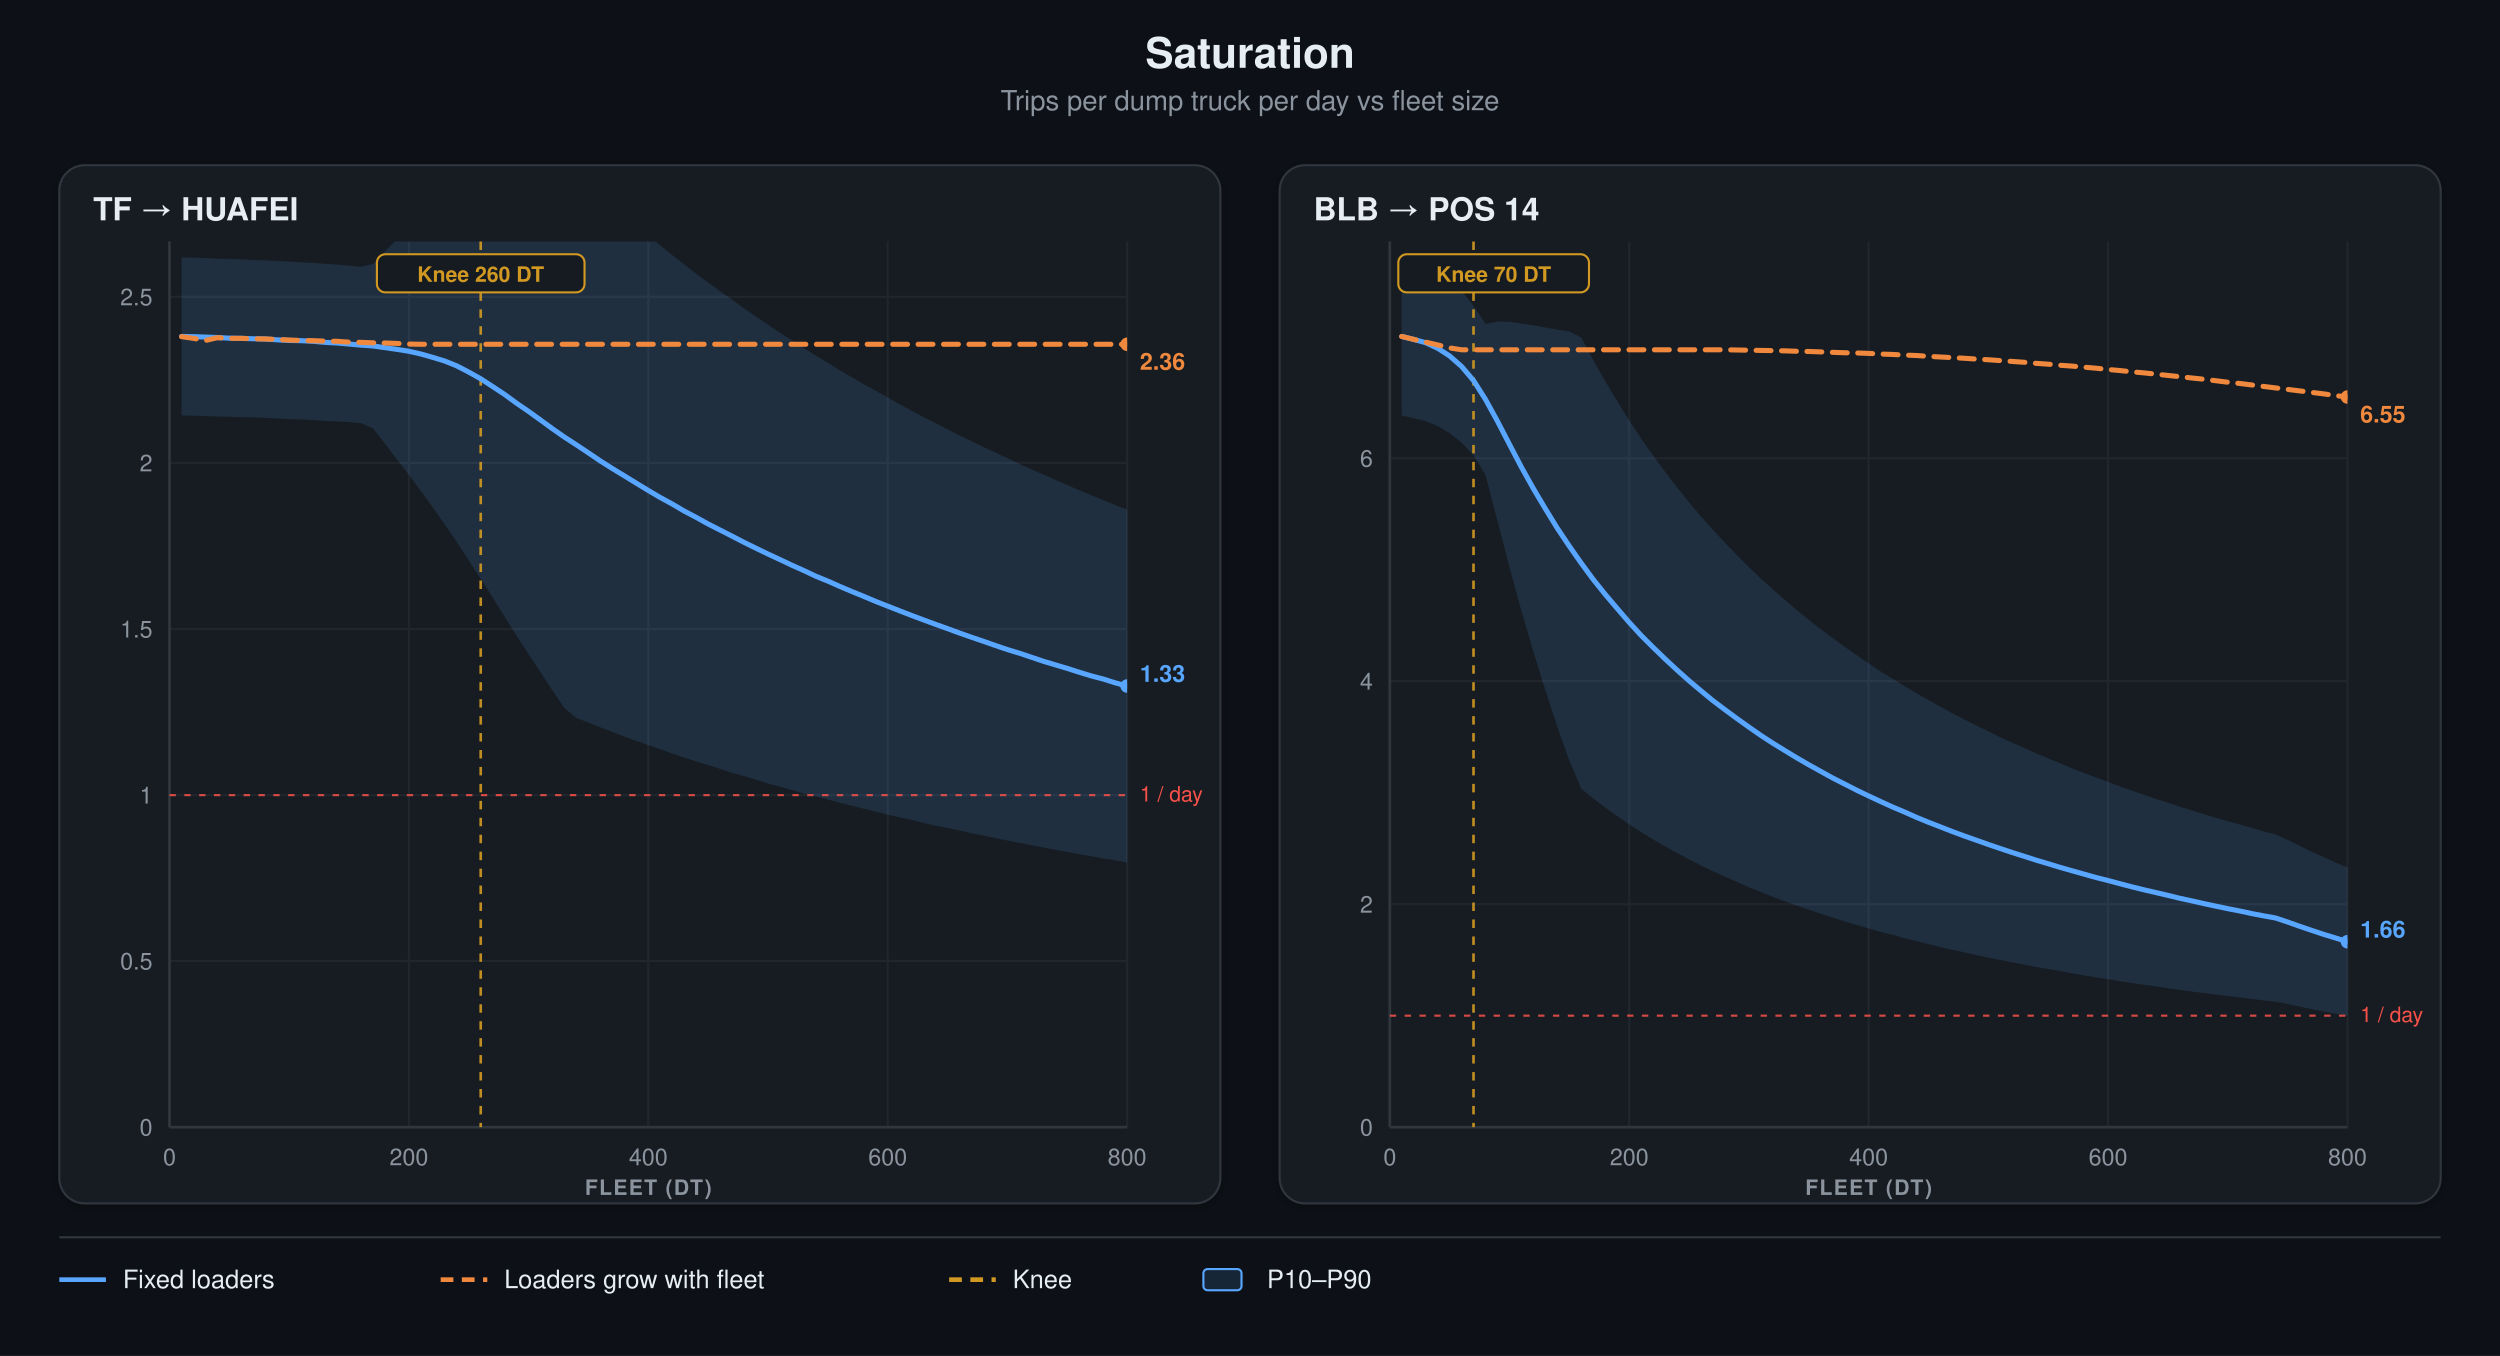
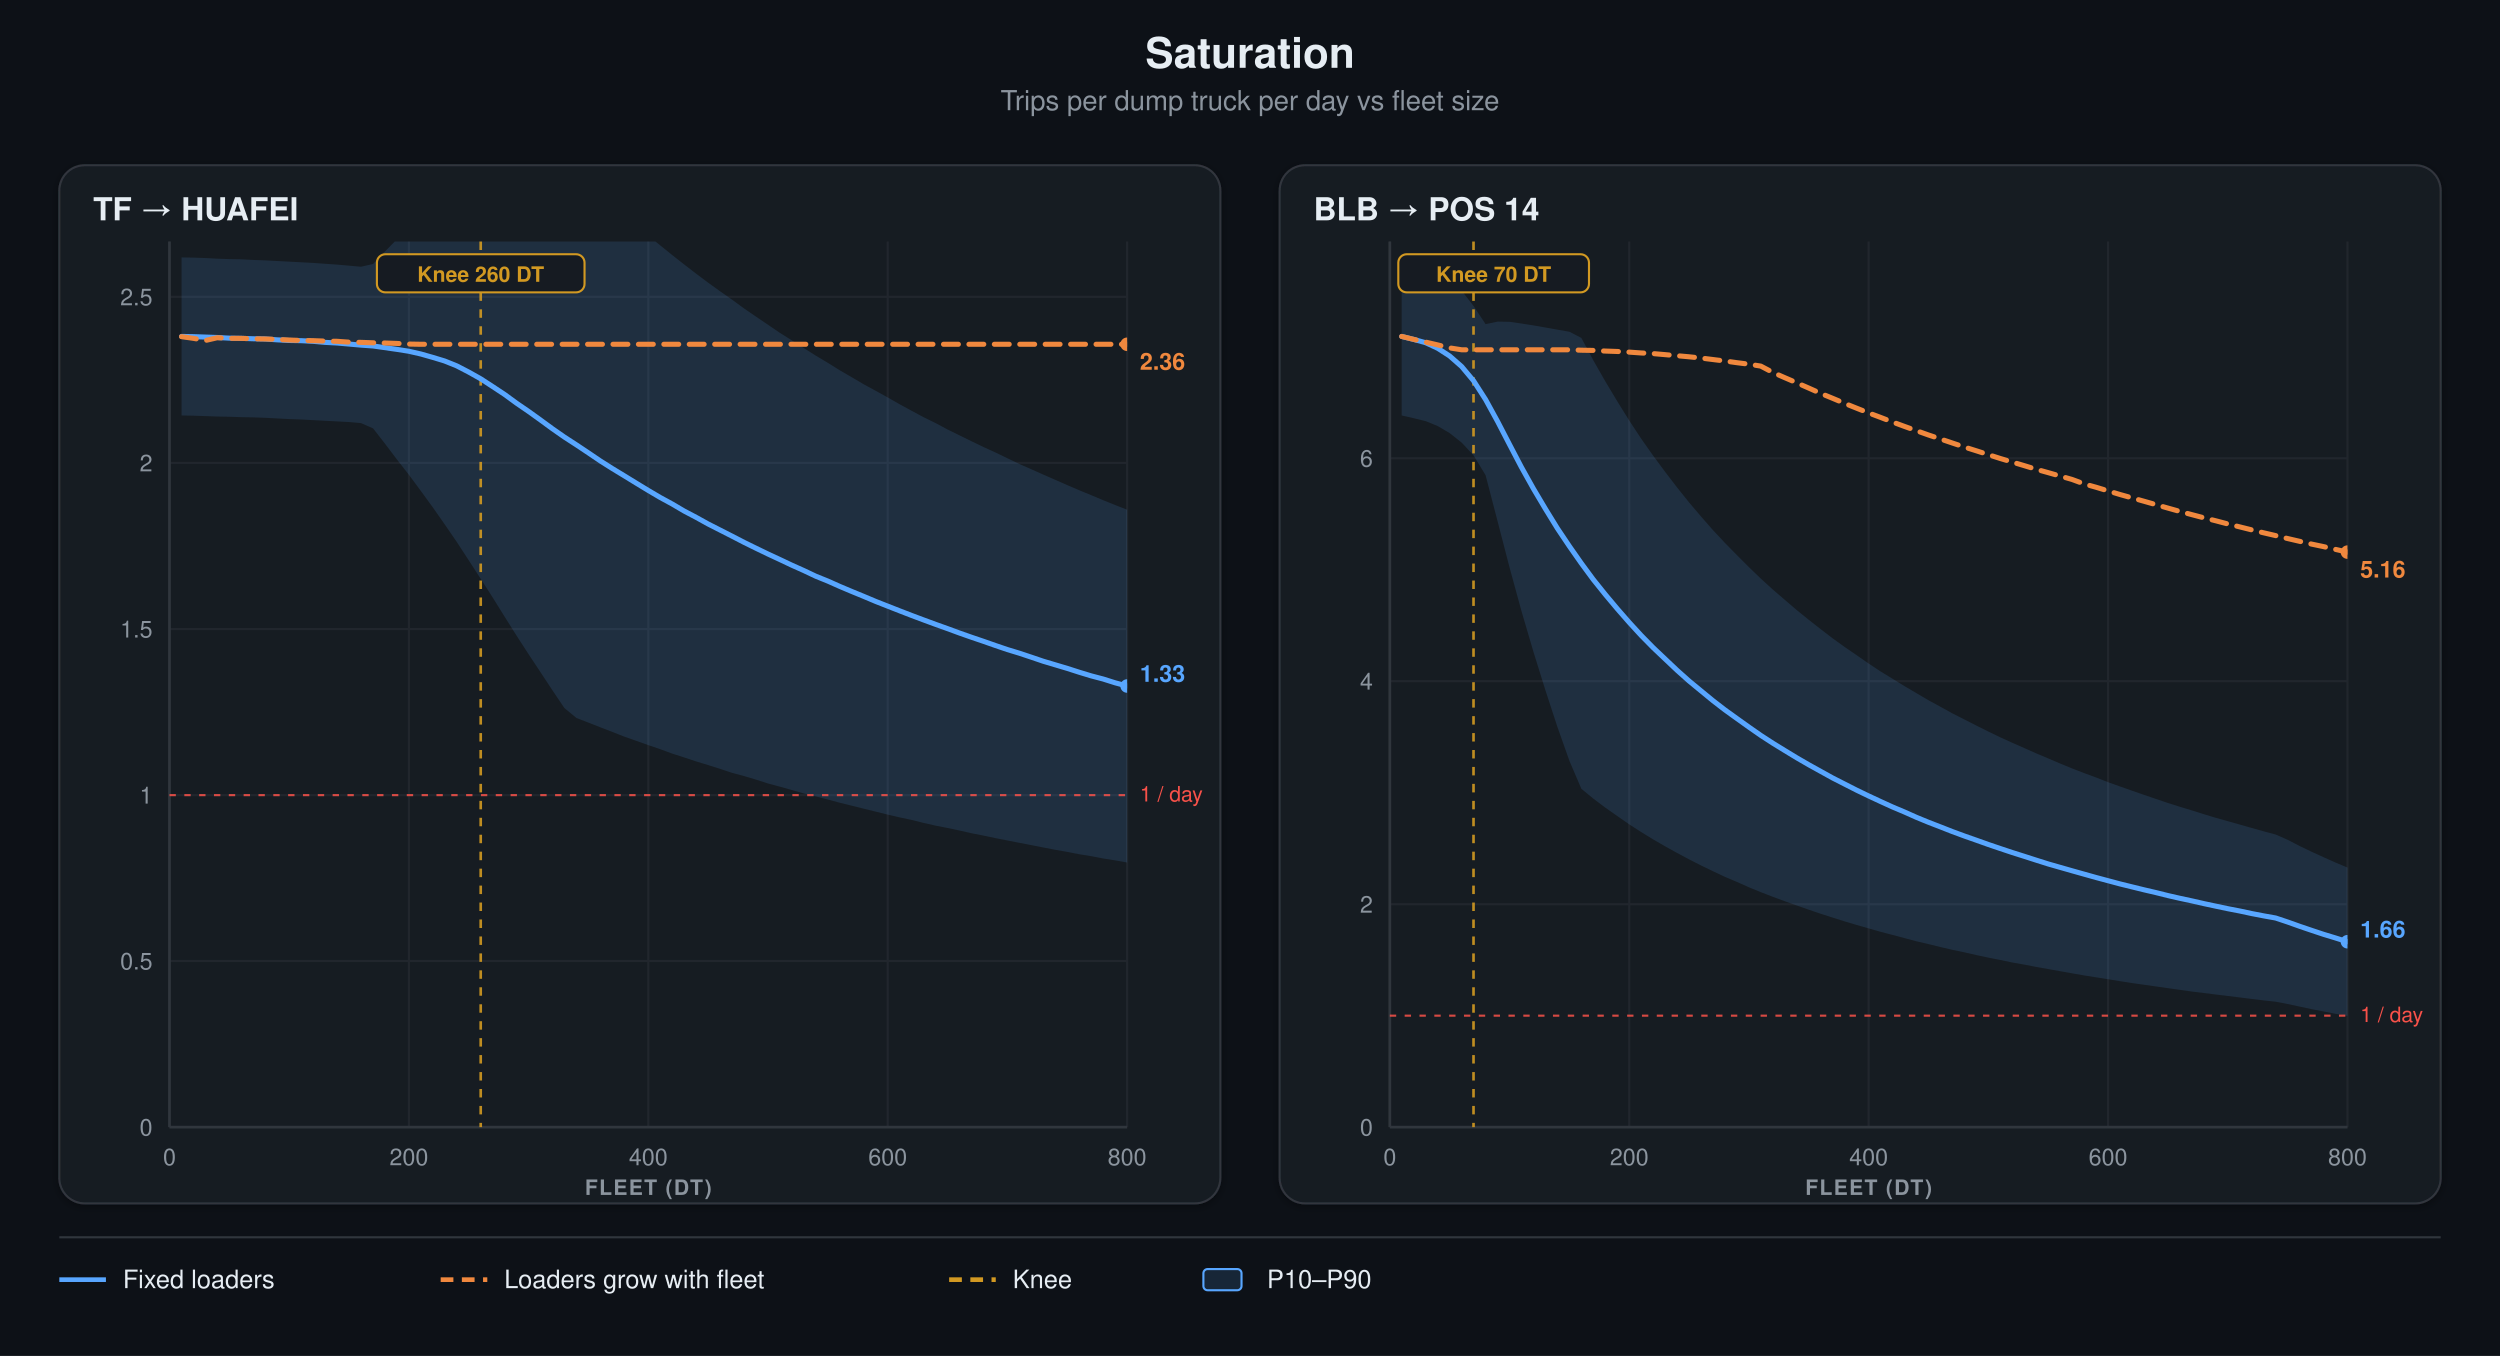
<svg xmlns="http://www.w3.org/2000/svg" width="1180" height="640" viewBox="0 0 1180 640" font-family="ui-sans-serif,system-ui,-apple-system,Segoe UI,Helvetica,Arial,sans-serif">
  <rect width="1180" height="640" fill="#0d1117" />
  <text x="590" y="32" fill="#e6edf3" font-size="20" font-weight="700" text-anchor="middle">Saturation</text>
  <text x="590" y="52" fill="#8b949e" font-size="13" text-anchor="middle">Trips per dump truck per day vs fleet size</text>
  <defs>
    <filter id="sc-soft" x="-5%" y="-5%" width="110%" height="110%">
      <feDropShadow dx="0" dy="1" stdDeviation="2" flood-color="#000" flood-opacity=".35" />
    </filter>
  </defs>
  <g filter="url(#sc-soft)">
    <rect x="28.0" y="78.0" width="548.0" height="490.0" rx="12" fill="#161b22" stroke="#30363d" />
  </g>
  <text x="44.0" y="104.0" fill="#e6edf3" font-size="15" font-weight="700">TF → HUAFEI</text>
  <clipPath id="sc-clip-0">
    <rect x="80.0" y="114.0" width="452.0" height="418.0" />
  </clipPath>
  <line x1="80.0" y1="532.0" x2="532.0" y2="532.0" stroke="#21262d" stroke-width="1" />
  <text x="72.0" y="536.0" fill="#8b949e" font-size="11" text-anchor="end" style="font-variant-numeric:tabular-nums">0</text>
  <line x1="80.0" y1="453.6" x2="532.0" y2="453.6" stroke="#21262d" stroke-width="1" />
  <text x="72.0" y="457.6" fill="#8b949e" font-size="11" text-anchor="end" style="font-variant-numeric:tabular-nums">0.5</text>
  <line x1="80.0" y1="375.3" x2="532.0" y2="375.3" stroke="#21262d" stroke-width="1" />
  <text x="72.0" y="379.3" fill="#8b949e" font-size="11" text-anchor="end" style="font-variant-numeric:tabular-nums">1</text>
  <line x1="80.0" y1="296.9" x2="532.0" y2="296.9" stroke="#21262d" stroke-width="1" />
  <text x="72.0" y="300.9" fill="#8b949e" font-size="11" text-anchor="end" style="font-variant-numeric:tabular-nums">1.5</text>
  <line x1="80.0" y1="218.5" x2="532.0" y2="218.5" stroke="#21262d" stroke-width="1" />
  <text x="72.0" y="222.5" fill="#8b949e" font-size="11" text-anchor="end" style="font-variant-numeric:tabular-nums">2</text>
  <line x1="80.0" y1="140.1" x2="532.0" y2="140.1" stroke="#21262d" stroke-width="1" />
  <text x="72.0" y="144.1" fill="#8b949e" font-size="11" text-anchor="end" style="font-variant-numeric:tabular-nums">2.5</text>
  <line x1="80.0" y1="114.0" x2="80.0" y2="532.0" stroke="#21262d" stroke-width="1" />
  <text x="80.0" y="550.0" fill="#8b949e" font-size="11" text-anchor="middle" style="font-variant-numeric:tabular-nums">0</text>
  <line x1="193.0" y1="114.0" x2="193.0" y2="532.0" stroke="#21262d" stroke-width="1" />
  <text x="193.0" y="550.0" fill="#8b949e" font-size="11" text-anchor="middle" style="font-variant-numeric:tabular-nums">200</text>
  <line x1="306.0" y1="114.0" x2="306.0" y2="532.0" stroke="#21262d" stroke-width="1" />
  <text x="306.0" y="550.0" fill="#8b949e" font-size="11" text-anchor="middle" style="font-variant-numeric:tabular-nums">400</text>
  <line x1="419.0" y1="114.0" x2="419.0" y2="532.0" stroke="#21262d" stroke-width="1" />
  <text x="419.0" y="550.0" fill="#8b949e" font-size="11" text-anchor="middle" style="font-variant-numeric:tabular-nums">600</text>
  <line x1="532.0" y1="114.0" x2="532.0" y2="532.0" stroke="#21262d" stroke-width="1" />
  <text x="532.0" y="550.0" fill="#8b949e" font-size="11" text-anchor="middle" style="font-variant-numeric:tabular-nums">800</text>
  <line x1="80.0" y1="114.0" x2="80.0" y2="532.0" stroke="#30363d" stroke-width="1.25" />
  <line x1="80.0" y1="532.0" x2="532.0" y2="532.0" stroke="#30363d" stroke-width="1.25" />
  <text x="306.0" y="564.0" fill="#8b949e" font-size="10" font-weight="700" letter-spacing=".06em" text-anchor="middle">FLEET (DT)</text>
  <g clip-path="url(#sc-clip-0)">
    <polygon points="85.7,121.5 91.3,121.6 97.0,121.8 102.6,122.1 108.2,122.3 113.9,122.4 119.5,122.7 125.2,122.9 130.8,123.2 136.5,123.5 142.2,123.8 147.8,124.1 153.4,124.5 159.1,124.9 164.8,125.4 170.4,125.9 176.1,124.6 181.7,118.7 187.3,113.0 193.0,107.5 198.7,102.5 204.3,97.7 209.9,93.4 215.6,89.8 221.2,86.8 226.9,84.5 232.6,82.8 238.2,81.5 243.8,80.6 249.5,79.8 255.2,79.2 260.8,78.7 266.4,78.2 272.1,81.4 277.8,86.5 283.4,91.7 289.1,96.9 294.7,101.7 300.4,106.6 306.0,111.3 311.6,115.8 317.3,120.4 322.9,124.8 328.6,129.2 334.2,133.4 339.9,137.5 345.6,141.5 351.2,145.6 356.9,149.5 362.5,153.3 368.1,157.1 373.8,160.7 379.4,164.3 385.1,167.9 390.8,171.3 396.4,174.8 402.1,178.1 407.7,181.4 413.4,184.5 419.0,187.6 424.6,190.8 430.3,193.9 435.9,196.9 441.6,199.7 447.2,202.7 452.9,205.5 458.6,208.3 464.2,211.0 469.9,213.6 475.5,216.3 481.1,219.0 486.8,221.5 492.4,224.0 498.1,226.5 503.8,229.0 509.4,231.4 515.0,233.7 520.7,236.1 526.4,238.4 532.0,240.6 532.0,407.1 526.4,406.1 520.7,405.2 515.0,404.1 509.4,403.2 503.8,402.1 498.1,401.1 492.4,400.0 486.8,398.9 481.1,397.8 475.5,396.7 469.9,395.6 464.2,394.4 458.6,393.3 452.9,392.0 447.2,390.8 441.6,389.7 435.9,388.4 430.3,387.0 424.6,385.8 419.0,384.5 413.4,383.1 407.7,381.7 402.1,380.3 396.4,378.9 390.8,377.4 385.1,375.9 379.4,374.5 373.8,372.9 368.1,371.3 362.5,369.8 356.9,368.0 351.2,366.3 345.6,364.8 339.9,362.9 334.2,361.1 328.6,359.4 322.9,357.5 317.3,355.7 311.6,353.6 306.0,351.7 300.4,349.7 294.7,347.7 289.1,345.5 283.4,343.3 277.8,341.1 272.1,338.9 266.4,334.2 260.8,325.9 255.2,317.4 249.5,308.8 243.8,300.0 238.2,291.1 232.6,282.1 226.9,273.2 221.2,264.4 215.6,255.8 209.9,247.5 204.3,239.5 198.7,231.8 193.0,224.1 187.3,216.8 181.7,209.4 176.1,202.2 170.4,199.7 164.8,199.2 159.1,198.9 153.4,198.6 147.8,198.3 142.2,198.0 136.5,197.8 130.8,197.5 125.2,197.2 119.5,197.0 113.9,196.9 108.2,196.7 102.6,196.6 97.0,196.4 91.3,196.2 85.7,196.1" fill="rgba(88,166,255,.14)" stroke="none" />
    <line x1="80.0" y1="375.3" x2="532.0" y2="375.3" stroke="#f85149" stroke-width="1" stroke-dasharray="3 4" stroke-opacity=".85" />
    <line x1="226.9" y1="114.0" x2="226.9" y2="532.0" stroke="#d29922" stroke-width="1.25" stroke-dasharray="4 4" stroke-opacity=".9" />
    <polyline points="85.7,158.8 91.3,158.9 97.0,159.1 102.6,159.3 108.2,159.6 113.9,159.7 119.5,159.9 125.2,160.0 130.8,160.4 136.5,160.7 142.2,160.8 147.8,161.1 153.4,161.6 159.1,161.9 164.8,162.4 170.4,162.9 176.1,163.3 181.7,164.1 187.3,164.9 193.0,165.8 198.7,167.1 204.3,168.7 209.9,170.4 215.6,172.7 221.2,175.6 226.9,178.8 232.6,182.5 238.2,186.2 243.8,190.3 249.5,194.2 255.2,198.3 260.8,202.4 266.4,206.3 272.1,210.0 277.8,213.8 283.4,217.6 289.1,221.2 294.7,224.6 300.4,228.1 306.0,231.5 311.6,234.8 317.3,237.9 322.9,241.2 328.6,244.2 334.2,247.3 339.9,250.2 345.6,253.1 351.2,256.0 356.9,258.8 362.5,261.5 368.1,264.1 373.8,266.8 379.4,269.3 385.1,272.0 390.8,274.3 396.4,276.8 402.1,279.2 407.7,281.5 413.4,283.9 419.0,286.1 424.6,288.3 430.3,290.5 435.9,292.6 441.6,294.7 447.2,296.7 452.9,298.8 458.6,300.8 464.2,302.7 469.9,304.7 475.5,306.6 481.1,308.3 486.8,310.2 492.4,312.1 498.1,313.8 503.8,315.5 509.4,317.3 515.0,319.0 520.7,320.5 526.4,322.3 532.0,323.8" fill="none" stroke="#58a6ff" stroke-width="2.4" stroke-linejoin="round" stroke-linecap="round" />
    <circle cx="532.0" cy="323.8" r="3.2" fill="#58a6ff" />
    <polyline points="85.7,158.9 91.3,159.7 97.0,160.7 102.6,159.4 108.2,159.7 113.9,159.7 119.5,159.9 125.2,160.0 130.8,160.2 136.5,160.5 142.2,160.7 147.8,160.8 153.4,161.0 159.1,161.1 164.8,161.5 170.4,161.6 176.1,161.8 181.7,161.9 187.3,162.1 193.0,162.4 198.7,162.5 204.3,162.5 209.9,162.5 215.6,162.5 221.2,162.5 226.9,162.5 232.6,162.5 238.2,162.5 243.8,162.5 249.5,162.5 255.2,162.5 260.8,162.5 266.4,162.5 272.1,162.5 277.8,162.5 283.4,162.5 289.1,162.5 294.7,162.5 300.4,162.5 306.0,162.5 311.6,162.5 317.3,162.5 322.9,162.5 328.6,162.5 334.2,162.5 339.9,162.5 345.6,162.5 351.2,162.5 356.9,162.5 362.5,162.5 368.1,162.5 373.8,162.5 379.4,162.5 385.1,162.5 390.8,162.5 396.4,162.5 402.1,162.5 407.7,162.5 413.4,162.5 419.0,162.5 424.6,162.5 430.3,162.5 435.9,162.5 441.6,162.5 447.2,162.5 452.9,162.5 458.6,162.5 464.2,162.5 469.9,162.5 475.5,162.5 481.1,162.5 486.8,162.5 492.4,162.5 498.1,162.5 503.8,162.5 509.4,162.5 515.0,162.5 520.7,162.5 526.4,162.5 532.0,162.5" fill="none" stroke="#f0883e" stroke-width="2.4" stroke-linejoin="round" stroke-linecap="round" stroke-dasharray="7 5" />
    <circle cx="532.0" cy="162.5" r="3.2" fill="#f0883e" />
  </g>
  <text x="538.0" y="378.3" fill="#f85149" font-size="10" text-anchor="start">1 / day</text>
  <rect x="177.9" y="120.0" width="98.0" height="18" rx="4" fill="#161b22" stroke="#d29922" />
  <text x="226.9" y="133.0" fill="#d29922" font-size="10" font-weight="700" text-anchor="middle">Knee 260 DT</text>
  <text x="538.0" y="321.8" fill="#58a6ff" font-size="11" font-weight="700" style="font-variant-numeric:tabular-nums">1.33</text>
  <text x="538.0" y="174.5" fill="#f0883e" font-size="11" font-weight="700" style="font-variant-numeric:tabular-nums">2.36</text>
  <g filter="url(#sc-soft)">
    <rect x="604.0" y="78.0" width="548.0" height="490.0" rx="12" fill="#161b22" stroke="#30363d" />
  </g>
  <text x="620.0" y="104.0" fill="#e6edf3" font-size="15" font-weight="700">BLB → POS 14</text>
  <clipPath id="sc-clip-1">
    <rect x="656.0" y="114.0" width="452.0" height="418.0" />
  </clipPath>
  <line x1="656.0" y1="532.0" x2="1108.0" y2="532.0" stroke="#21262d" stroke-width="1" />
  <text x="648.0" y="536.0" fill="#8b949e" font-size="11" text-anchor="end" style="font-variant-numeric:tabular-nums">0</text>
  <line x1="656.0" y1="426.8" x2="1108.0" y2="426.8" stroke="#21262d" stroke-width="1" />
  <text x="648.0" y="430.8" fill="#8b949e" font-size="11" text-anchor="end" style="font-variant-numeric:tabular-nums">2</text>
  <line x1="656.0" y1="321.5" x2="1108.0" y2="321.5" stroke="#21262d" stroke-width="1" />
  <text x="648.0" y="325.5" fill="#8b949e" font-size="11" text-anchor="end" style="font-variant-numeric:tabular-nums">4</text>
  <line x1="656.0" y1="216.3" x2="1108.0" y2="216.3" stroke="#21262d" stroke-width="1" />
  <text x="648.0" y="220.3" fill="#8b949e" font-size="11" text-anchor="end" style="font-variant-numeric:tabular-nums">6</text>
  <line x1="656.0" y1="114.0" x2="656.0" y2="532.0" stroke="#21262d" stroke-width="1" />
  <text x="656.0" y="550.0" fill="#8b949e" font-size="11" text-anchor="middle" style="font-variant-numeric:tabular-nums">0</text>
  <line x1="769.0" y1="114.0" x2="769.0" y2="532.0" stroke="#21262d" stroke-width="1" />
  <text x="769.0" y="550.0" fill="#8b949e" font-size="11" text-anchor="middle" style="font-variant-numeric:tabular-nums">200</text>
  <line x1="882.0" y1="114.0" x2="882.0" y2="532.0" stroke="#21262d" stroke-width="1" />
  <text x="882.0" y="550.0" fill="#8b949e" font-size="11" text-anchor="middle" style="font-variant-numeric:tabular-nums">400</text>
  <line x1="995.0" y1="114.0" x2="995.0" y2="532.0" stroke="#21262d" stroke-width="1" />
  <text x="995.0" y="550.0" fill="#8b949e" font-size="11" text-anchor="middle" style="font-variant-numeric:tabular-nums">600</text>
  <line x1="1108.0" y1="114.0" x2="1108.0" y2="532.0" stroke="#21262d" stroke-width="1" />
  <text x="1108.0" y="550.0" fill="#8b949e" font-size="11" text-anchor="middle" style="font-variant-numeric:tabular-nums">800</text>
  <line x1="656.0" y1="114.0" x2="656.0" y2="532.0" stroke="#30363d" stroke-width="1.25" />
  <line x1="656.0" y1="532.0" x2="1108.0" y2="532.0" stroke="#30363d" stroke-width="1.25" />
  <text x="882.0" y="564.0" fill="#8b949e" font-size="10" font-weight="700" letter-spacing=".06em" text-anchor="middle">FLEET (DT)</text>
  <g clip-path="url(#sc-clip-1)">
-     <polygon points="661.6,121.5 667.3,123.0 673.0,124.7 678.6,127.6 684.2,131.6 689.9,137.2 695.5,144.4 701.2,152.9 706.9,151.8 712.5,151.9 718.1,152.7 723.8,153.6 729.5,154.6 735.1,155.6 740.8,156.5 746.4,159.4 752.0,170.0 757.7,180.0 763.4,189.5 769.0,198.5 774.6,207.0 780.3,215.1 786.0,222.8 791.6,230.1 797.2,237.1 802.9,243.8 808.5,250.1 814.2,256.2 819.9,262.1 825.5,267.7 831.1,273.1 836.8,278.2 842.5,283.2 848.1,288.0 853.8,292.6 859.4,297.0 865.0,301.2 870.7,305.3 876.4,309.3 882.0,313.1 887.6,316.9 893.3,320.4 899.0,323.9 904.6,327.2 910.2,330.4 915.9,333.6 921.5,336.7 927.2,339.6 932.9,342.5 938.5,345.2 944.1,348.0 949.8,350.6 955.5,353.1 961.1,355.6 966.8,358.0 972.4,360.3 978.0,362.7 983.7,364.9 989.4,367.0 995.0,369.1 1000.6,371.2 1006.3,373.2 1012.0,375.2 1017.6,377.1 1023.2,378.9 1028.9,380.8 1034.5,382.5 1040.2,384.3 1045.8,386.0 1051.5,387.6 1057.2,389.2 1062.8,390.8 1068.5,392.4 1074.1,393.9 1079.8,396.4 1085.4,399.2 1091.0,402.0 1096.7,404.5 1102.3,407.1 1108.0,409.4 1108.0,479.5 1102.3,478.4 1096.7,477.4 1091.0,476.3 1085.4,475.1 1079.8,473.9 1074.1,472.8 1068.5,472.2 1062.8,471.5 1057.2,470.8 1051.5,470.1 1045.8,469.4 1040.2,468.7 1034.5,468.0 1028.9,467.2 1023.2,466.4 1017.6,465.6 1012.0,464.8 1006.3,464.0 1000.6,463.1 995.0,462.2 989.4,461.3 983.7,460.4 978.0,459.4 972.4,458.4 966.8,457.4 961.1,456.4 955.5,455.3 949.8,454.2 944.1,453.1 938.5,452.0 932.9,450.8 927.2,449.5 921.5,448.3 915.9,447.0 910.2,445.6 904.6,444.2 899.0,442.8 893.3,441.3 887.6,439.8 882.0,438.2 876.4,436.6 870.7,434.9 865.0,433.1 859.4,431.3 853.8,429.4 848.1,427.4 842.5,425.4 836.8,423.3 831.1,421.0 825.5,418.8 819.9,416.3 814.2,413.8 808.5,411.2 802.9,408.5 797.2,405.6 791.6,402.6 786.0,399.5 780.3,396.2 774.6,392.7 769.0,389.1 763.4,385.2 757.7,381.2 752.0,376.9 746.4,372.3 740.8,359.2 735.1,343.1 729.5,326.0 723.8,307.7 718.1,288.3 712.5,267.7 706.9,246.2 701.2,224.3 695.5,214.9 689.9,208.9 684.2,204.4 678.6,201.1 673.0,198.8 667.3,197.4 661.6,196.1" fill="rgba(88,166,255,.14)" stroke="none" />
+     <polygon points="661.6,121.5 667.3,123.0 673.0,124.7 678.6,127.6 684.2,131.6 689.9,137.2 695.5,144.4 701.2,153.0 706.9,151.8 712.5,151.9 718.1,152.7 723.8,153.6 729.5,154.6 735.1,155.6 740.8,156.6 746.4,159.5 752.0,170.0 757.7,180.0 763.4,189.5 769.0,198.5 774.6,207.0 780.3,215.1 786.0,222.8 791.6,230.1 797.2,237.1 802.9,243.8 808.5,250.2 814.2,256.3 819.9,262.1 825.5,267.7 831.1,273.1 836.8,278.3 842.5,283.2 848.1,288.0 853.8,292.6 859.4,297.0 865.0,301.3 870.7,305.4 876.4,309.3 882.0,313.2 887.6,316.9 893.3,320.4 899.0,323.9 904.6,327.2 910.2,330.5 915.9,333.6 921.5,336.7 927.2,339.6 932.9,342.5 938.5,345.3 944.1,348.0 949.8,350.6 955.5,353.1 961.1,355.6 966.8,358.0 972.4,360.4 978.0,362.7 983.7,364.9 989.4,367.0 995.0,369.2 1000.6,371.2 1006.3,373.2 1012.0,375.2 1017.6,377.1 1023.2,379.0 1028.9,380.8 1034.5,382.5 1040.2,384.3 1045.8,386.0 1051.5,387.6 1057.2,389.2 1062.8,390.8 1068.5,392.4 1074.1,393.9 1079.8,396.4 1085.4,399.3 1091.0,402.0 1096.7,404.6 1102.3,407.1 1108.0,409.5 1108.0,479.5 1102.3,478.5 1096.7,477.4 1091.0,476.3 1085.4,475.1 1079.8,473.9 1074.1,472.8 1068.5,472.2 1062.8,471.5 1057.2,470.8 1051.5,470.1 1045.8,469.4 1040.2,468.7 1034.5,468.0 1028.9,467.2 1023.2,466.4 1017.6,465.6 1012.0,464.8 1006.3,464.0 1000.6,463.1 995.0,462.2 989.4,461.3 983.7,460.4 978.0,459.4 972.4,458.4 966.8,457.4 961.1,456.4 955.5,455.3 949.8,454.3 944.1,453.1 938.5,452.0 932.9,450.8 927.2,449.5 921.5,448.3 915.9,447.0 910.2,445.6 904.6,444.3 899.0,442.8 893.3,441.3 887.6,439.8 882.0,438.2 876.4,436.6 870.7,434.9 865.0,433.1 859.4,431.3 853.8,429.4 848.1,427.4 842.5,425.4 836.8,423.3 831.1,421.1 825.5,418.8 819.9,416.3 814.2,413.9 808.5,411.2 802.9,408.5 797.2,405.6 791.6,402.6 786.0,399.5 780.3,396.2 774.6,392.7 769.0,389.1 763.4,385.2 757.7,381.2 752.0,376.9 746.4,372.3 740.8,359.2 735.1,343.1 729.5,326.0 723.8,307.7 718.1,288.3 712.5,267.8 706.9,246.2 701.2,224.3 695.5,214.9 689.9,208.9 684.2,204.4 678.6,201.1 673.0,198.8 667.3,197.4 661.6,196.1" fill="rgba(88,166,255,.14)" stroke="none" />
    <line x1="656.0" y1="479.4" x2="1108.0" y2="479.4" stroke="#f85149" stroke-width="1" stroke-dasharray="3 4" stroke-opacity=".85" />
    <line x1="695.5" y1="114.0" x2="695.5" y2="532.0" stroke="#d29922" stroke-width="1.25" stroke-dasharray="4 4" stroke-opacity=".9" />
-     <polyline points="661.6,158.8 667.3,160.2 673.0,161.8 678.6,164.4 684.2,168.0 689.9,173.0 695.5,179.6 701.2,188.6 706.9,199.0 712.5,209.8 718.1,220.5 723.8,230.7 729.5,240.3 735.1,249.4 740.8,257.9 746.4,265.9 752.0,273.5 757.7,280.6 763.4,287.3 769.0,293.8 774.6,299.9 780.3,305.6 786.0,311.1 791.6,316.3 797.2,321.3 802.9,326.1 808.5,330.7 814.2,335.0 819.9,339.2 825.5,343.2 831.1,347.1 836.8,350.8 842.5,354.3 848.1,357.7 853.8,361.0 859.4,364.1 865.0,367.2 870.7,370.1 876.4,373.0 882.0,375.7 887.6,378.3 893.3,380.9 899.0,383.3 904.6,385.8 910.2,388.1 915.9,390.3 921.5,392.5 927.2,394.6 932.9,396.6 938.5,398.6 944.1,400.5 949.8,402.4 955.5,404.2 961.1,406.0 966.8,407.7 972.4,409.4 978.0,411.0 983.7,412.6 989.4,414.2 995.0,415.6 1000.6,417.1 1006.3,418.6 1012.0,420.0 1017.6,421.3 1023.2,422.6 1028.9,424.0 1034.5,425.2 1040.2,426.5 1045.8,427.7 1051.5,428.9 1057.2,430.0 1062.8,431.2 1068.5,432.3 1074.1,433.3 1079.8,435.2 1085.4,437.2 1091.0,439.1 1096.7,441.0 1102.3,442.7 1108.0,444.5" fill="none" stroke="#58a6ff" stroke-width="2.4" stroke-linejoin="round" stroke-linecap="round" />
+     <polyline points="661.6,158.8 667.3,160.2 673.0,161.8 678.6,164.4 684.2,168.0 689.9,173.0 695.5,179.7 701.2,188.6 706.9,199.0 712.5,209.8 718.1,220.5 723.8,230.7 729.5,240.3 735.1,249.4 740.8,257.9 746.4,265.9 752.0,273.5 757.7,280.6 763.4,287.4 769.0,293.8 774.6,299.9 780.3,305.7 786.0,311.1 791.6,316.4 797.2,321.4 802.9,326.1 808.5,330.7 814.2,335.1 819.9,339.2 825.5,343.2 831.1,347.1 836.8,350.8 842.5,354.3 848.1,357.7 853.8,361.0 859.4,364.1 865.0,367.2 870.7,370.1 876.4,373.0 882.0,375.7 887.6,378.3 893.3,380.9 899.0,383.3 904.6,385.8 910.2,388.1 915.9,390.3 921.5,392.5 927.2,394.6 932.9,396.6 938.5,398.6 944.1,400.5 949.8,402.4 955.5,404.2 961.1,406.0 966.8,407.8 972.4,409.4 978.0,411.0 983.7,412.6 989.4,414.2 995.0,415.7 1000.6,417.2 1006.3,418.6 1012.0,420.0 1017.6,421.3 1023.2,422.7 1028.9,424.0 1034.5,425.2 1040.2,426.5 1045.8,427.7 1051.5,428.9 1057.2,430.0 1062.8,431.2 1068.5,432.3 1074.1,433.3 1079.8,435.2 1085.4,437.2 1091.0,439.1 1096.7,441.0 1102.3,442.7 1108.0,444.5" fill="none" stroke="#58a6ff" stroke-width="2.4" stroke-linejoin="round" stroke-linecap="round" />
    <circle cx="1108.0" cy="444.5" r="3.2" fill="#58a6ff" />
-     <polyline points="661.6,158.8 667.3,160.2 673.0,161.5 678.6,162.8 684.2,164.2 689.9,165.1 695.5,165.1 701.2,165.1 706.9,165.1 712.5,165.1 718.1,165.1 723.8,165.1 729.5,165.1 735.1,165.1 740.8,165.1 746.4,165.1 752.0,165.1 757.7,165.1 763.4,165.1 769.0,165.1 774.6,165.1 780.3,165.1 786.0,165.1 791.6,165.1 797.2,165.1 802.9,165.1 808.5,165.1 814.2,165.1 819.9,165.2 825.5,165.3 831.1,165.4 836.8,165.5 842.5,165.6 848.1,165.8 853.8,165.9 859.4,166.1 865.0,166.3 870.7,166.5 876.4,166.6 882.0,166.8 887.6,167.1 893.3,167.3 899.0,167.6 904.6,167.8 910.2,168.2 915.9,168.5 921.5,168.8 927.2,169.1 932.9,169.5 938.5,169.8 944.1,170.2 949.8,170.6 955.5,171.0 961.1,171.5 966.8,171.9 972.4,172.4 978.0,172.8 983.7,173.3 989.4,173.8 995.0,174.4 1000.6,174.9 1006.3,175.5 1012.0,176.0 1017.6,176.6 1023.2,177.2 1028.9,177.8 1034.5,178.4 1040.2,179.0 1045.8,179.7 1051.5,180.4 1057.2,181.0 1062.8,181.7 1068.5,182.4 1074.1,183.1 1079.8,183.8 1085.4,184.5 1091.0,185.2 1096.7,185.9 1102.3,186.7 1108.0,187.4" fill="none" stroke="#f0883e" stroke-width="2.4" stroke-linejoin="round" stroke-linecap="round" stroke-dasharray="7 5" />
-     <circle cx="1108.0" cy="187.4" r="3.2" fill="#f0883e" />
+     <polyline points="661.6,158.8 667.3,160.2 673.0,161.5 678.6,162.8 684.2,164.2 689.9,165.1 695.5,165.1 701.2,165.1 706.9,165.1 712.5,165.1 718.1,165.1 723.8,165.1 729.5,165.1 735.1,165.1 740.8,165.1 746.4,165.3 752.0,165.4 757.7,165.7 763.4,165.9 769.0,166.2 774.6,166.6 780.3,166.9 786.0,167.4 791.6,167.9 797.2,168.4 802.9,169.0 808.5,169.7 814.2,170.4 819.9,171.2 825.5,171.9 831.1,172.8 836.8,175.8 842.5,178.3 848.1,180.7 853.8,183.2 859.4,185.7 865.0,188.0 870.7,190.4 876.4,192.7 882.0,194.9 887.6,197.0 893.3,199.2 899.0,201.3 904.6,203.3 910.2,205.3 915.9,207.2 921.5,209.1 927.2,211.0 932.9,212.8 938.5,214.6 944.1,216.4 949.8,218.1 955.5,219.8 961.1,221.5 966.8,223.1 972.4,224.7 978.0,226.3 983.7,228.4 989.4,230.0 995.0,231.7 1000.6,233.4 1006.3,235.0 1012.0,236.6 1017.6,238.2 1023.2,239.8 1028.9,241.4 1034.5,242.9 1040.2,244.4 1045.8,245.8 1051.5,247.3 1057.2,248.7 1062.8,250.1 1068.5,251.5 1074.1,252.8 1079.8,254.2 1085.4,255.5 1091.0,256.8 1096.7,258.0 1102.3,259.3 1108.0,260.6" fill="none" stroke="#f0883e" stroke-width="2.4" stroke-linejoin="round" stroke-linecap="round" stroke-dasharray="7 5" />
+     <circle cx="1108.0" cy="260.6" r="3.2" fill="#f0883e" />
  </g>
  <text x="1114.0" y="482.4" fill="#f85149" font-size="10" text-anchor="start">1 / day</text>
  <rect x="660.0" y="120.0" width="90.0" height="18" rx="4" fill="#161b22" stroke="#d29922" />
  <text x="705.0" y="133.0" fill="#d29922" font-size="10" font-weight="700" text-anchor="middle">Knee 70 DT</text>
  <text x="1114.0" y="442.5" fill="#58a6ff" font-size="11" font-weight="700" style="font-variant-numeric:tabular-nums">1.66</text>
-   <text x="1114.0" y="199.4" fill="#f0883e" font-size="11" font-weight="700" style="font-variant-numeric:tabular-nums">6.55</text>
+   <text x="1114.0" y="272.6" fill="#f0883e" font-size="11" font-weight="700" style="font-variant-numeric:tabular-nums">5.16</text>
  <line x1="28" y1="584" x2="1152" y2="584" stroke="#30363d" />
  <line x1="28" y1="604" x2="50" y2="604" stroke="#58a6ff" stroke-width="2.2" />
  <text x="58" y="608" fill="#e6edf3" font-size="12">Fixed loaders</text>
  <line x1="208" y1="604" x2="230" y2="604" stroke="#f0883e" stroke-width="2.2" stroke-dasharray="6 4" />
  <text x="238" y="608" fill="#e6edf3" font-size="12">Loaders grow with fleet</text>
  <line x1="448" y1="604" x2="470" y2="604" stroke="#d29922" stroke-width="2.2" stroke-dasharray="6 4" />
  <text x="478" y="608" fill="#e6edf3" font-size="12">Knee</text>
  <rect x="568" y="599" width="18" height="10" rx="2" fill="rgba(88,166,255,.14)" stroke="#58a6ff" />
  <text x="598" y="608" fill="#e6edf3" font-size="12">P10–P90</text>
</svg>
